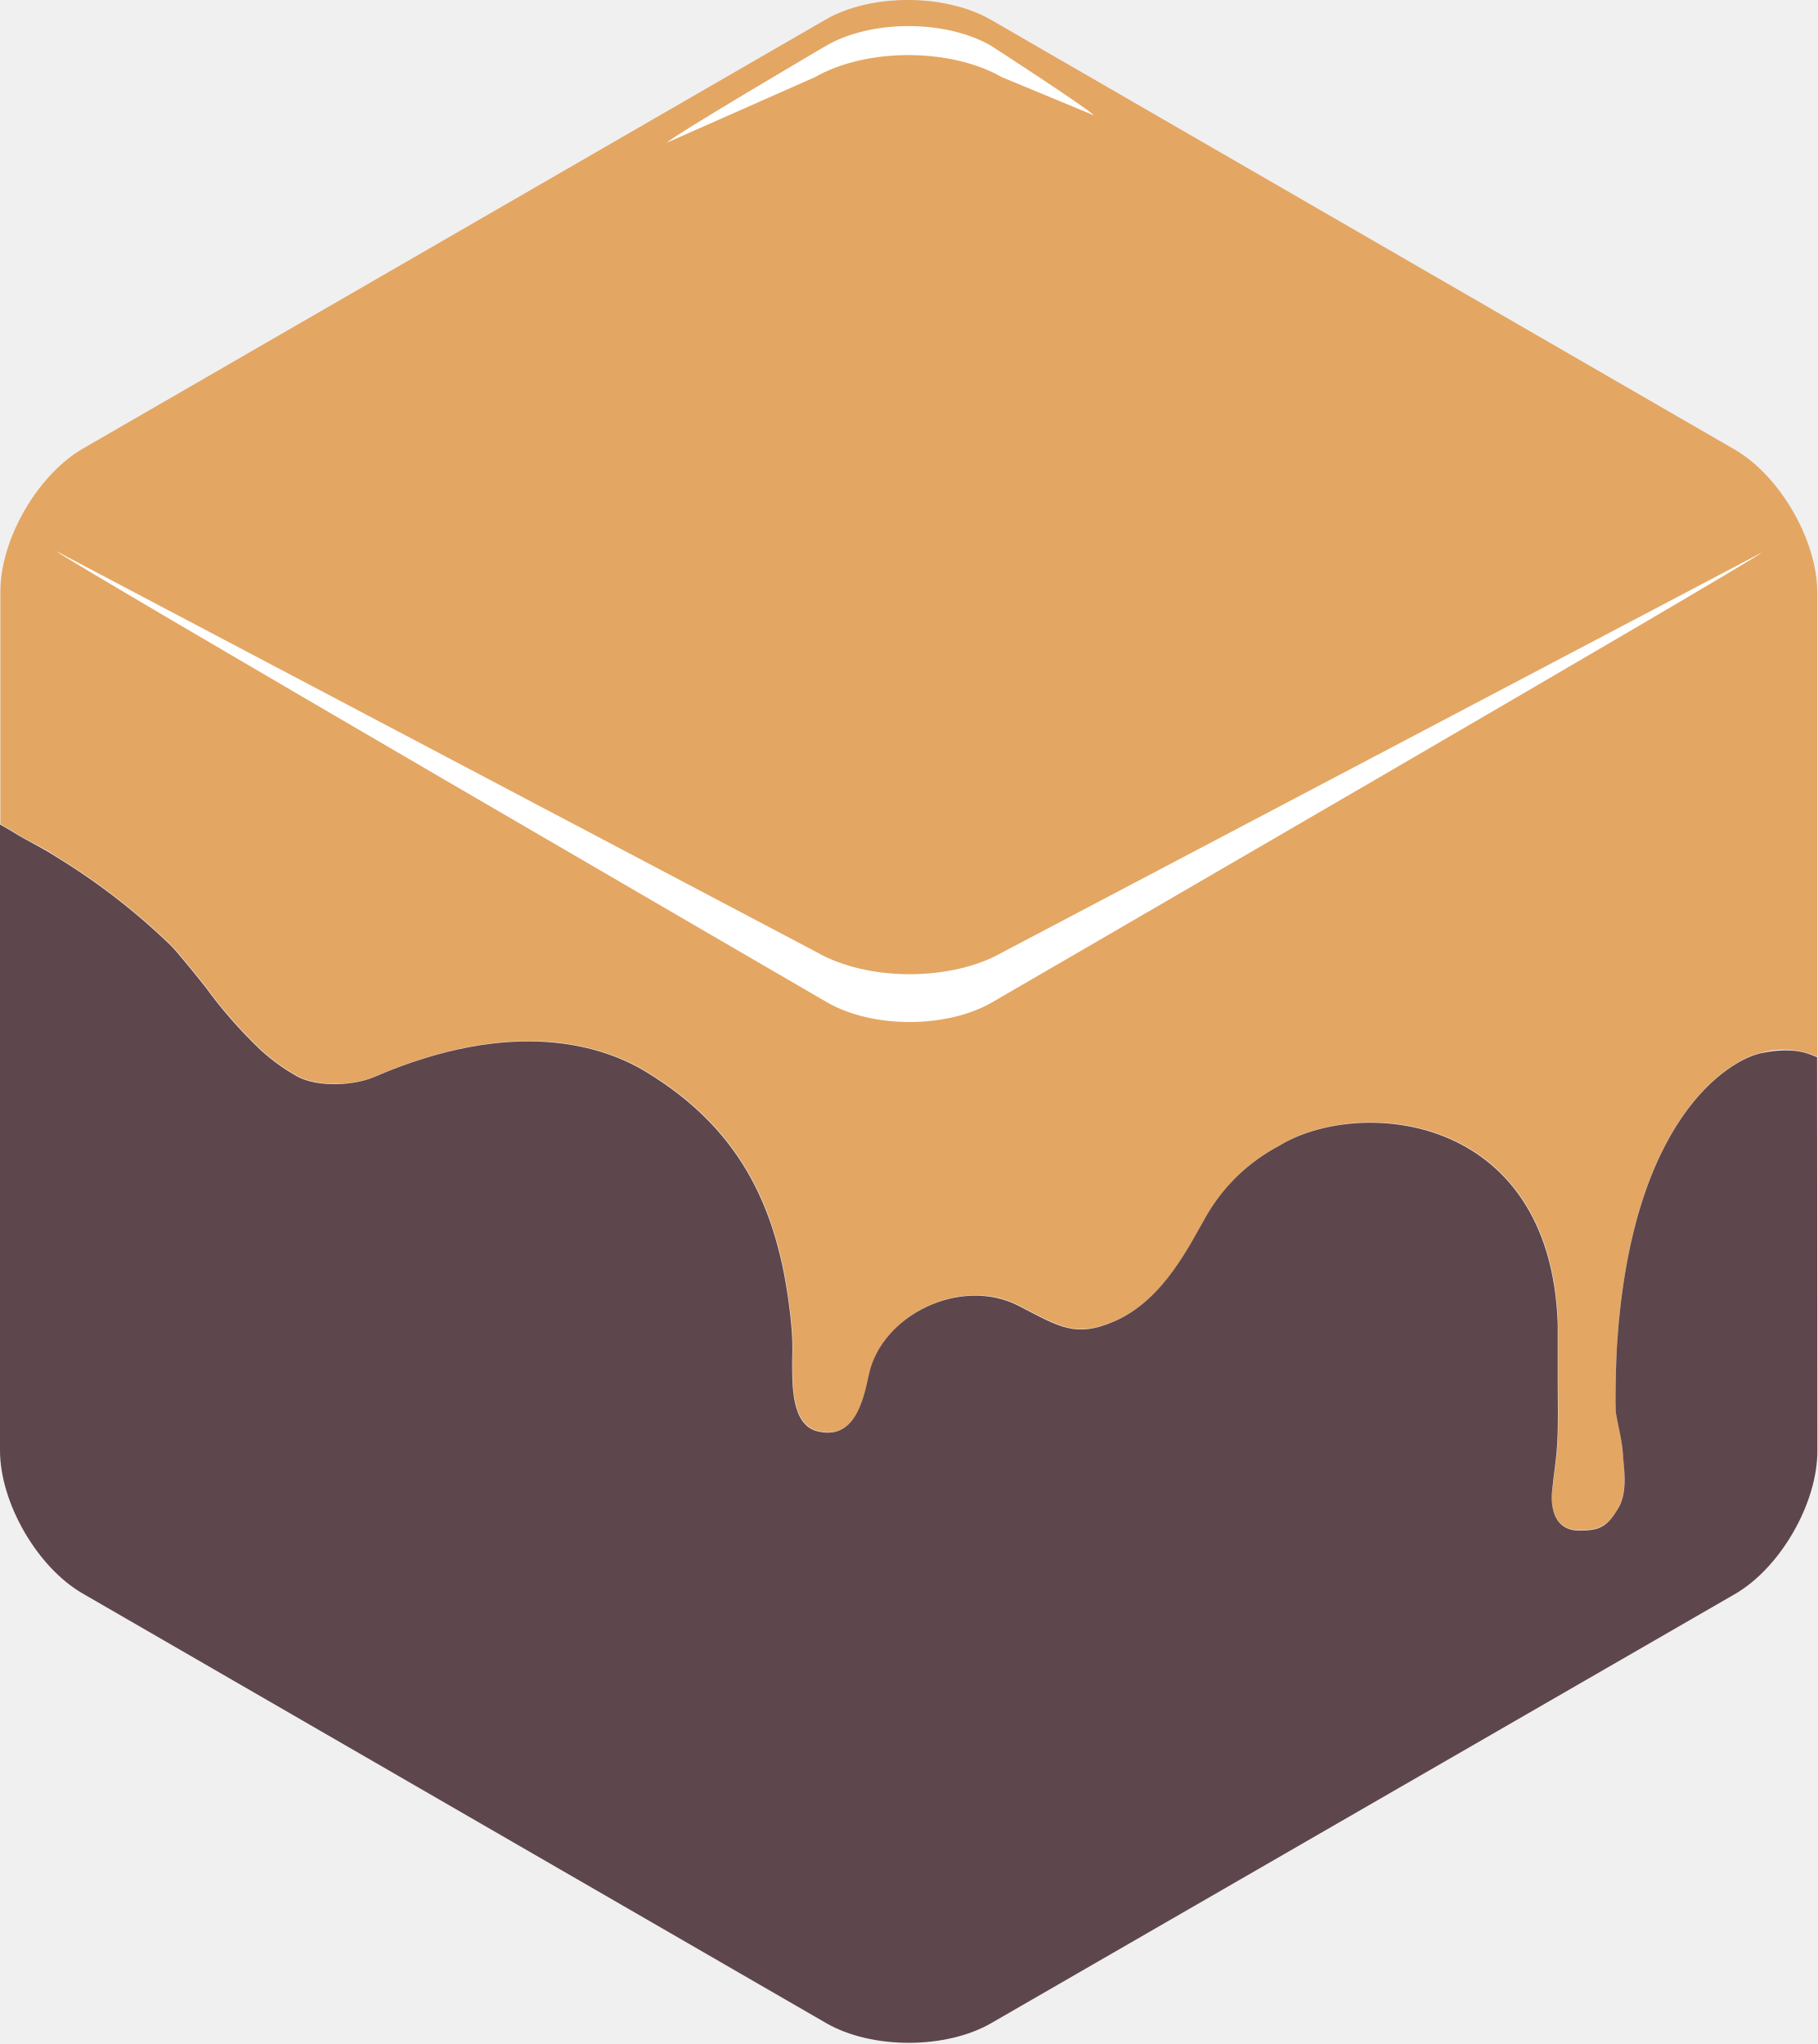
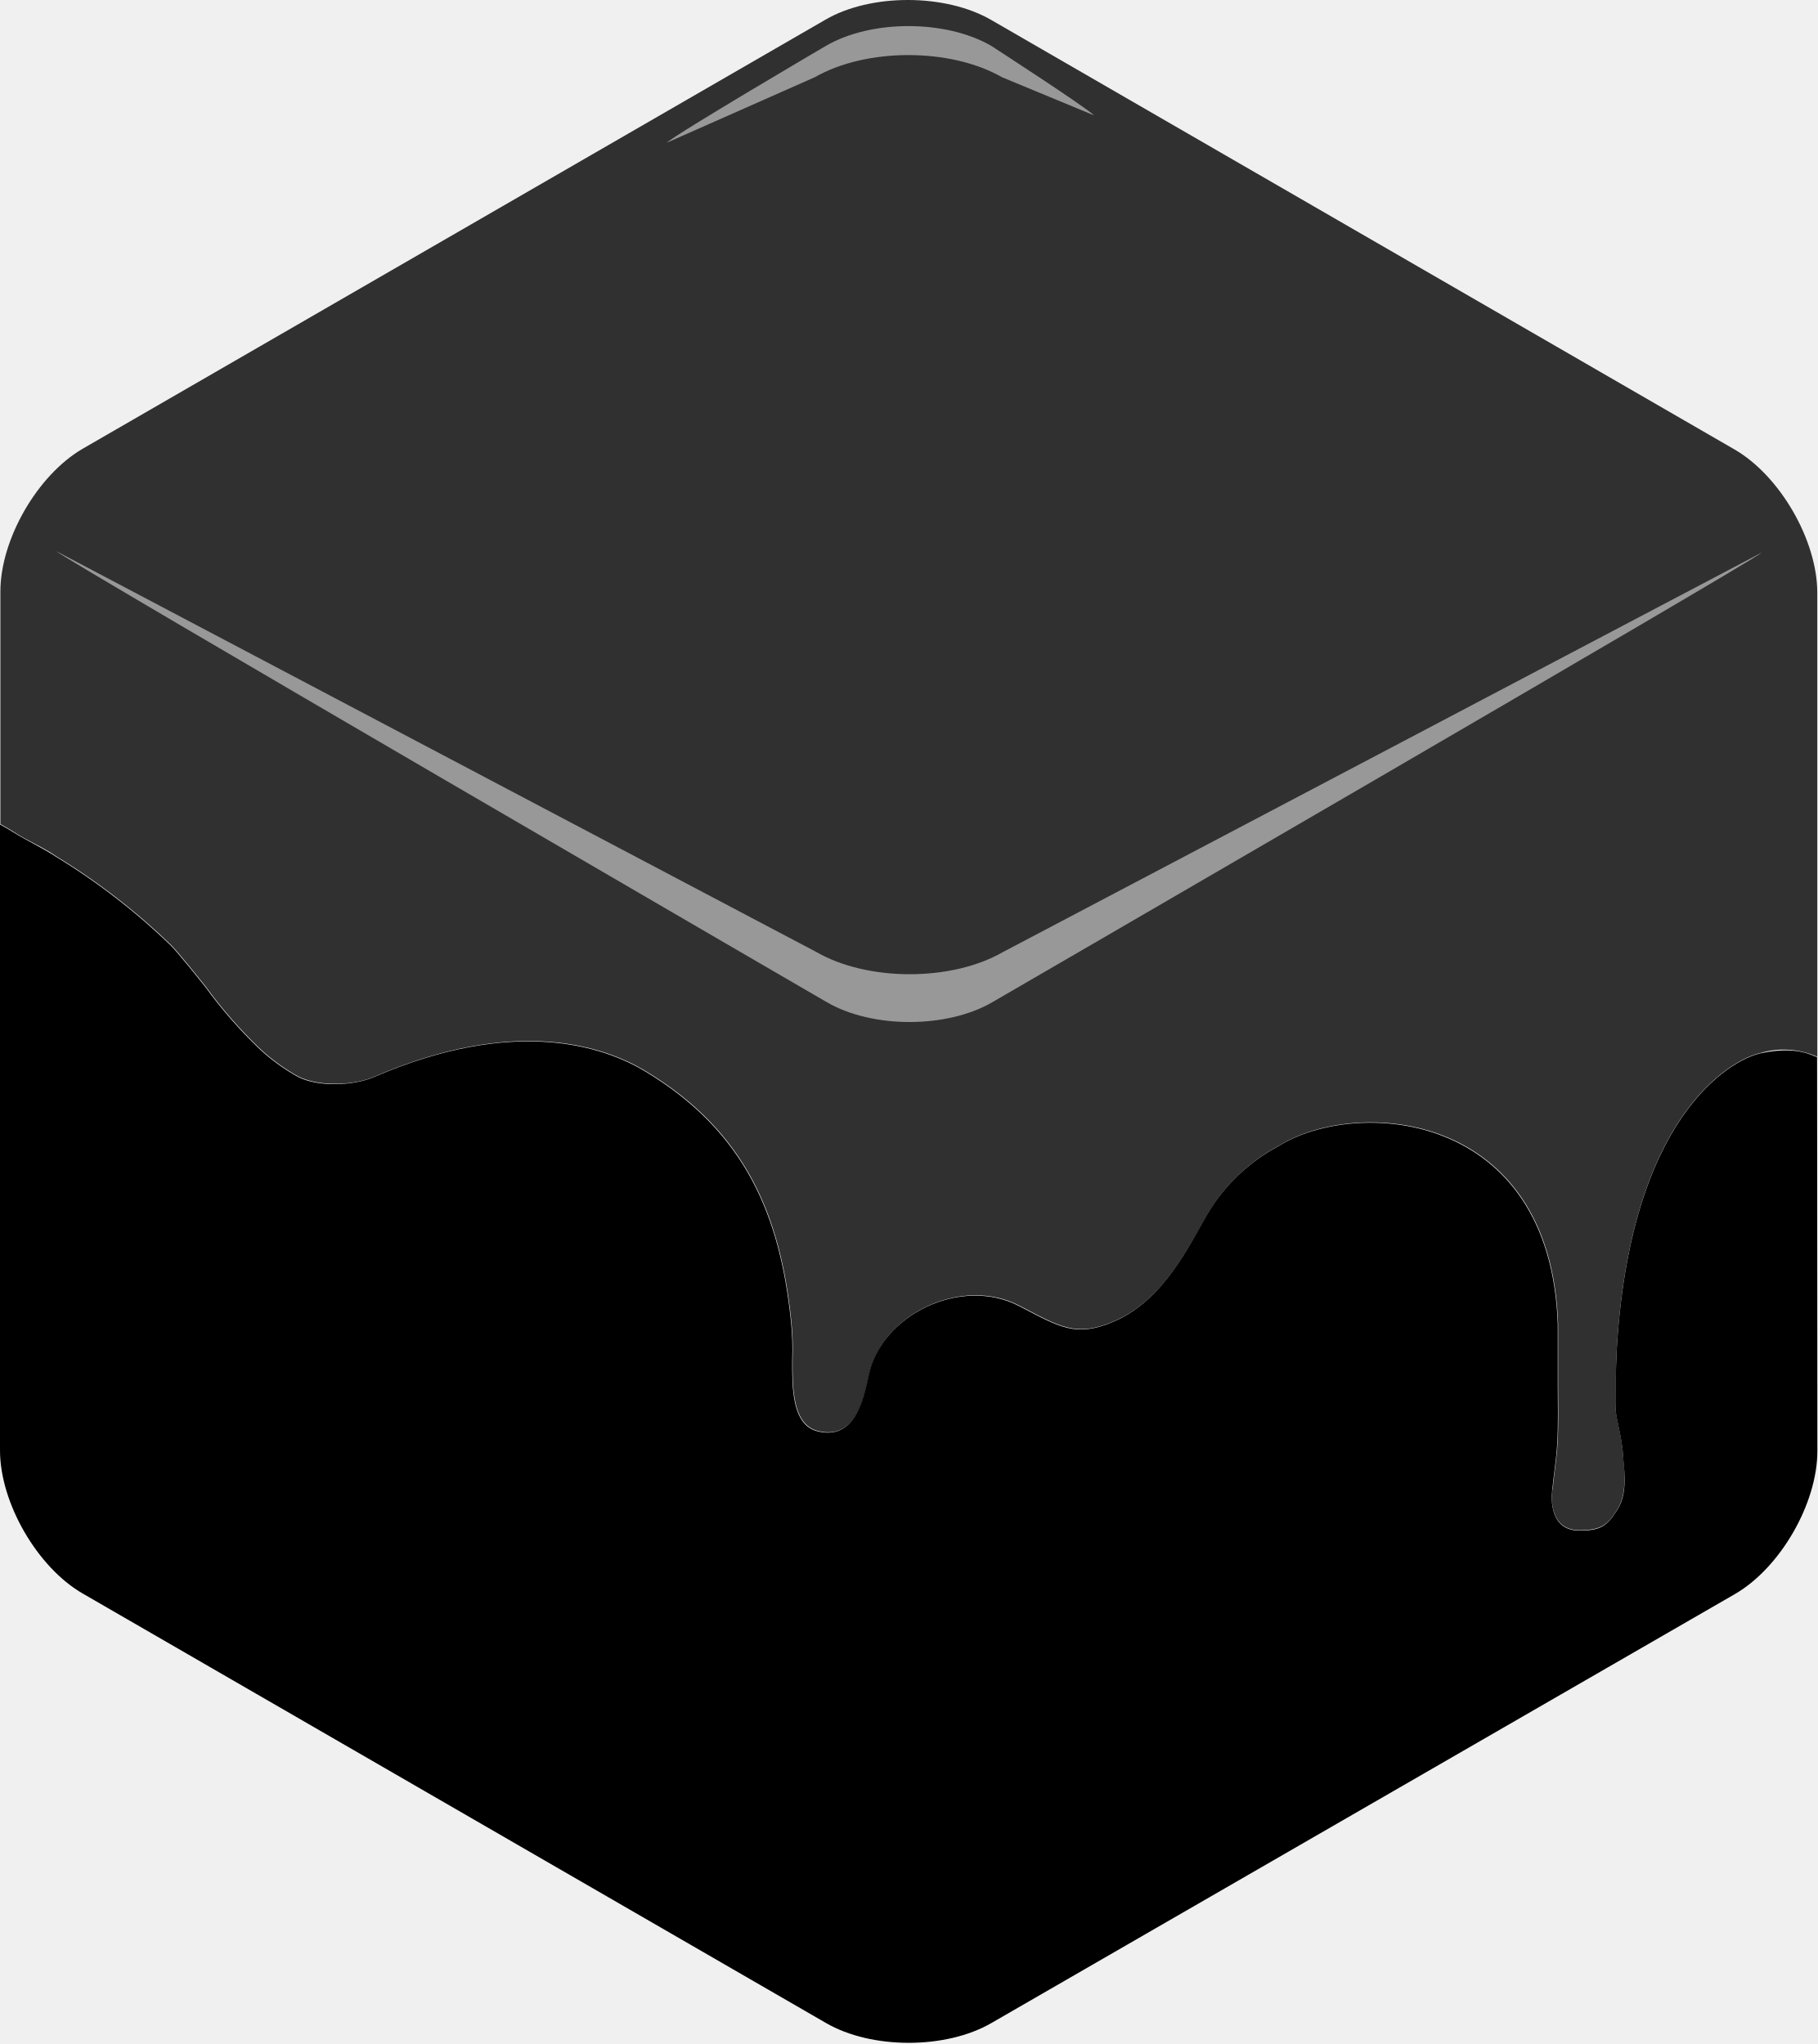
- <svg xmlns="http://www.w3.org/2000/svg" viewBox="0 0 256 288" version="1.1" preserveAspectRatio="xMidYMid">
+ <svg xmlns="http://www.w3.org/2000/svg" viewBox="0 0 256 288">
  <g>
-     <path d="M222.484,215.609 C225.483,215.609 226.518,214.91 227.944,212.475 C229.37,210.041 228.684,206.087 228.63,205.011 C228.496,202.644 227.702,200.008 227.594,198.69 C227.594,197.883 227.594,192.731 227.715,190.62 C229.518,157.211 243.855,149.262 247.997,148.361 C250.639,147.582 253.473,147.773 255.987,148.899 L255.987,97.79 L255.987,97.79 L255.987,97.064 L255.987,83.507 C255.987,76.123 250.741,67.045 244.339,63.333 L139.62,2.809 C133.165,-0.93 122.634,-0.93 116.285,2.769 L11.674,63.212 C5.286,66.91 0.04,75.989 0.054,83.386 L0.054,96.593 C0.048,96.67 0.048,96.746 0.054,96.822 L0.054,116.109 C0.659,116.445 1.264,116.795 1.869,117.171 C3.9,118.516 5.904,119.256 7.949,120.668 C13.774,124.218 19.187,128.404 24.088,133.15 C25.043,134.064 28.231,138.072 28.984,139.014 C31.299,142.204 33.901,145.175 36.758,147.89 C38.336,149.329 40.073,150.584 41.936,151.629 C45.016,153.23 50.1,152.867 52.696,151.723 C72.628,143.089 85.136,147.42 90.906,150.89 C105.176,159.457 109.937,171.441 111.457,185.993 C111.657,187.878 111.719,189.775 111.645,191.669 C111.645,195.125 111.524,200.68 115.169,201.608 C120.401,202.953 121.665,197.358 122.445,193.646 C124.207,185.24 135.397,179.726 143.588,183.962 C149.237,186.881 151.55,188.535 157.132,186.074 C164.112,182.994 167.717,175.153 170.151,170.983 C172.556,166.924 176.038,163.609 180.211,161.407 C191.106,154.615 218.489,156.377 219.484,186.558 C219.484,188.199 219.484,192.395 219.484,194.951 C219.484,197.829 219.578,200.64 219.39,203.612 C219.269,205.589 218.919,207.647 218.731,209.678 C218.677,209.678 217.655,215.582 222.484,215.609 Z" fill="#E4A663" />
-     <path d="M255.96,148.953 C255.22,148.724 253.068,147.312 247.997,148.415 C243.842,149.316 229.518,157.265 227.715,190.674 C227.608,192.731 227.541,197.883 227.594,198.743 C227.702,200.088 228.496,202.697 228.63,205.065 C228.63,206.141 229.45,210.041 227.944,212.529 C226.438,215.017 225.483,215.676 222.484,215.663 C217.655,215.663 218.677,209.732 218.677,209.732 C218.866,207.728 219.215,205.697 219.336,203.666 C219.525,200.693 219.43,197.883 219.43,195.004 C219.43,192.449 219.43,188.28 219.43,186.612 C218.435,156.431 191.052,154.669 180.158,161.461 C175.984,163.663 172.502,166.977 170.097,171.037 C167.663,175.206 164.058,183.048 157.078,186.128 C151.496,188.589 149.183,186.935 143.534,184.016 C135.343,179.779 124.153,185.294 122.391,193.7 C121.611,197.412 120.347,202.993 115.115,201.662 C111.47,200.734 111.591,195.179 111.591,191.723 C111.666,189.829 111.603,187.932 111.403,186.047 C109.883,171.494 105.122,159.511 90.852,150.943 C85.082,147.473 72.574,143.143 52.642,151.777 C49.952,152.92 44.922,153.284 41.882,151.683 C40.02,150.638 38.282,149.383 36.704,147.944 C33.847,145.229 31.245,142.257 28.93,139.067 C28.177,138.126 24.989,134.118 24.034,133.203 C19.133,128.458 13.72,124.272 7.895,120.722 C5.851,119.377 3.86,118.516 1.816,117.225 C1.21,116.849 0.605,116.499 0,116.163 L0,204.352 C0,211.749 5.245,220.828 11.647,224.526 L116.366,285.049 C122.768,288.762 133.245,288.762 139.647,285.049 L244.38,224.607 C250.782,220.908 256.013,211.83 256,204.432 L255.96,148.953 Z" fill="#5E464D" />
-     <path d="M141.302,134.131 C134.066,138.314 122.217,138.314 114.981,134.131 L7.895,77.643 C9.105,78.84 116.487,141.219 116.487,141.219 C122.889,144.931 133.366,144.931 139.768,141.219 C139.768,141.219 247.002,79.028 248.213,77.831 L141.302,134.131 Z" fill="#FFFFFF" />
-     <path d="M114.806,10.866 C122.055,6.723 133.891,6.723 141.14,10.879 L154.119,16.259 C152.909,15.062 139.62,6.454 139.62,6.454 C133.218,2.756 122.755,2.742 116.353,6.454 C116.353,6.454 95.129,18.922 93.932,20.106 L114.806,10.866 Z" fill="#FFFFFF" />
+     <path opacity="0.8" d="M222.484,215.609 C225.483,215.609 226.518,214.91 227.944,212.475 C229.37,210.041 228.684,206.087 228.63,205.011 C228.496,202.644 227.702,200.008 227.594,198.69 C227.594,197.883 227.594,192.731 227.715,190.62 C229.518,157.211 243.855,149.262 247.997,148.361 C250.639,147.582 253.473,147.773 255.987,148.899 L255.987,97.79 L255.987,97.79 L255.987,97.064 L255.987,83.507 C255.987,76.123 250.741,67.045 244.339,63.333 L139.62,2.809 C133.165,-0.93 122.634,-0.93 116.285,2.769 L11.674,63.212 C5.286,66.91 0.04,75.989 0.054,83.386 L0.054,96.593 C0.048,96.67 0.048,96.746 0.054,96.822 L0.054,116.109 C0.659,116.445 1.264,116.795 1.869,117.171 C3.9,118.516 5.904,119.256 7.949,120.668 C13.774,124.218 19.187,128.404 24.088,133.15 C25.043,134.064 28.231,138.072 28.984,139.014 C31.299,142.204 33.901,145.175 36.758,147.89 C38.336,149.329 40.073,150.584 41.936,151.629 C45.016,153.23 50.1,152.867 52.696,151.723 C72.628,143.089 85.136,147.42 90.906,150.89 C105.176,159.457 109.937,171.441 111.457,185.993 C111.657,187.878 111.719,189.775 111.645,191.669 C111.645,195.125 111.524,200.68 115.169,201.608 C120.401,202.953 121.665,197.358 122.445,193.646 C124.207,185.24 135.397,179.726 143.588,183.962 C149.237,186.881 151.55,188.535 157.132,186.074 C164.112,182.994 167.717,175.153 170.151,170.983 C172.556,166.924 176.038,163.609 180.211,161.407 C191.106,154.615 218.489,156.377 219.484,186.558 C219.484,188.199 219.484,192.395 219.484,194.951 C219.484,197.829 219.578,200.64 219.39,203.612 C219.269,205.589 218.919,207.647 218.731,209.678 C218.677,209.678 217.655,215.582 222.484,215.609 Z" />
+     <path d="M255.96,148.953 C255.22,148.724 253.068,147.312 247.997,148.415 C243.842,149.316 229.518,157.265 227.715,190.674 C227.608,192.731 227.541,197.883 227.594,198.743 C227.702,200.088 228.496,202.697 228.63,205.065 C228.63,206.141 229.45,210.041 227.944,212.529 C226.438,215.017 225.483,215.676 222.484,215.663 C217.655,215.663 218.677,209.732 218.677,209.732 C218.866,207.728 219.215,205.697 219.336,203.666 C219.525,200.693 219.43,197.883 219.43,195.004 C219.43,192.449 219.43,188.28 219.43,186.612 C218.435,156.431 191.052,154.669 180.158,161.461 C175.984,163.663 172.502,166.977 170.097,171.037 C167.663,175.206 164.058,183.048 157.078,186.128 C151.496,188.589 149.183,186.935 143.534,184.016 C135.343,179.779 124.153,185.294 122.391,193.7 C121.611,197.412 120.347,202.993 115.115,201.662 C111.47,200.734 111.591,195.179 111.591,191.723 C111.666,189.829 111.603,187.932 111.403,186.047 C109.883,171.494 105.122,159.511 90.852,150.943 C85.082,147.473 72.574,143.143 52.642,151.777 C49.952,152.92 44.922,153.284 41.882,151.683 C40.02,150.638 38.282,149.383 36.704,147.944 C33.847,145.229 31.245,142.257 28.93,139.067 C28.177,138.126 24.989,134.118 24.034,133.203 C19.133,128.458 13.72,124.272 7.895,120.722 C5.851,119.377 3.86,118.516 1.816,117.225 C1.21,116.849 0.605,116.499 0,116.163 L0,204.352 C0,211.749 5.245,220.828 11.647,224.526 L116.366,285.049 C122.768,288.762 133.245,288.762 139.647,285.049 L244.38,224.607 C250.782,220.908 256.013,211.83 256,204.432 L255.96,148.953 Z" />
+     <path opacity="0.5" d="M141.302,134.131 C134.066,138.314 122.217,138.314 114.981,134.131 L7.895,77.643 C9.105,78.84 116.487,141.219 116.487,141.219 C122.889,144.931 133.366,144.931 139.768,141.219 C139.768,141.219 247.002,79.028 248.213,77.831 L141.302,134.131 Z" fill="#FFFFFF" />
+     <path opacity="0.5" d="M114.806,10.866 C122.055,6.723 133.891,6.723 141.14,10.879 L154.119,16.259 C152.909,15.062 139.62,6.454 139.62,6.454 C133.218,2.756 122.755,2.742 116.353,6.454 C116.353,6.454 95.129,18.922 93.932,20.106 L114.806,10.866 Z" fill="#FFFFFF" />
  </g>
</svg>
